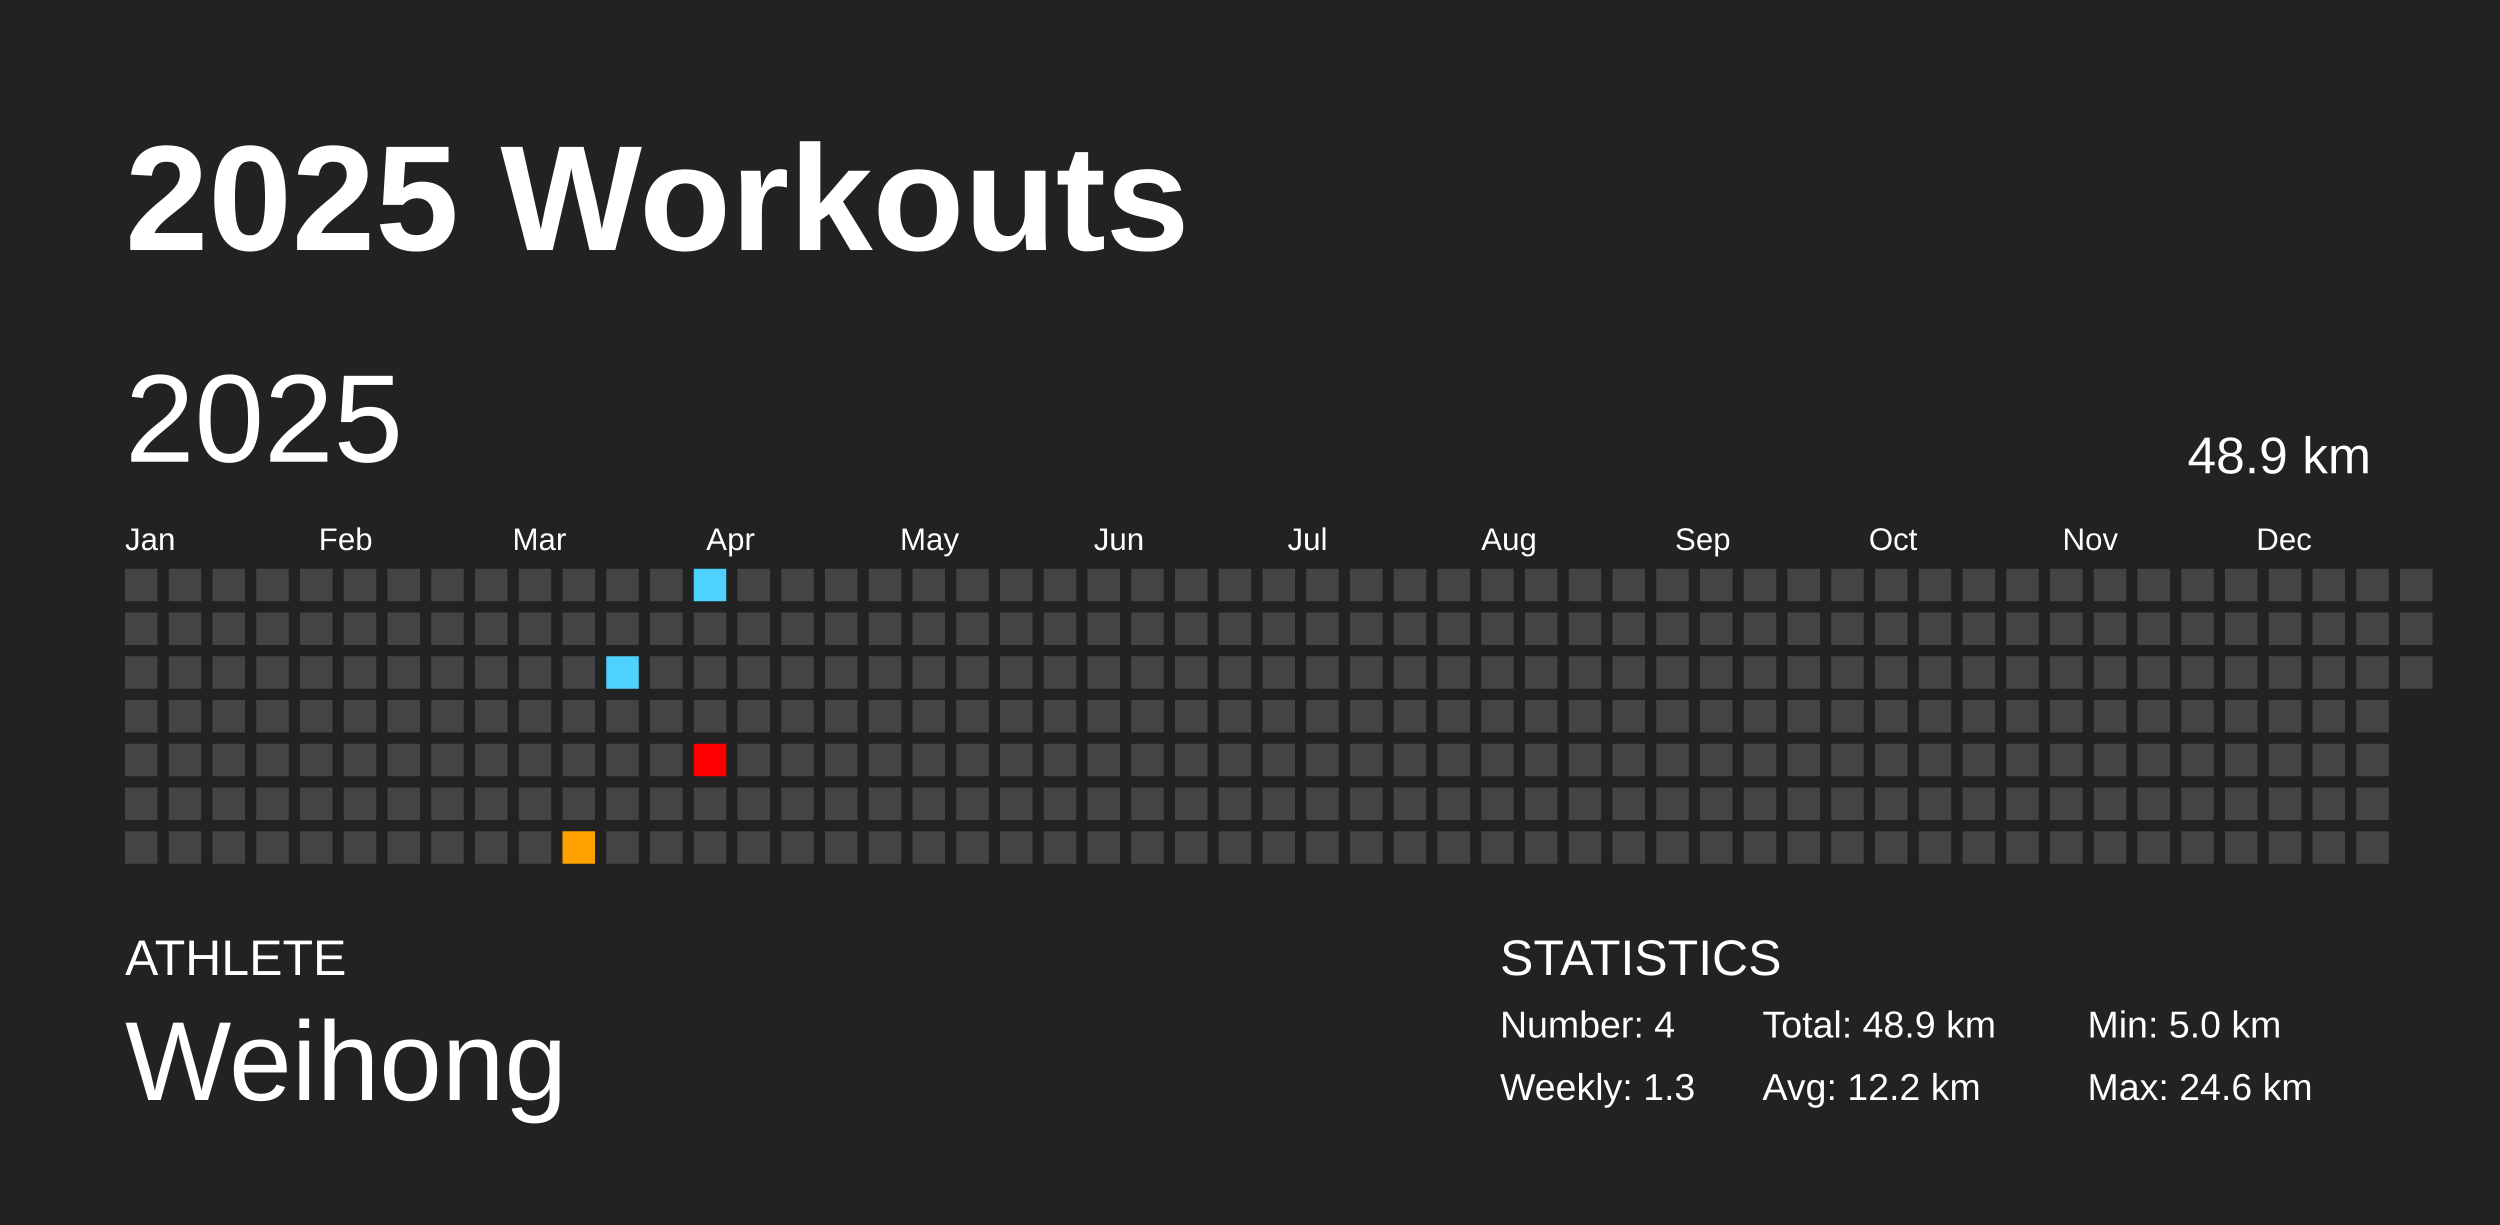
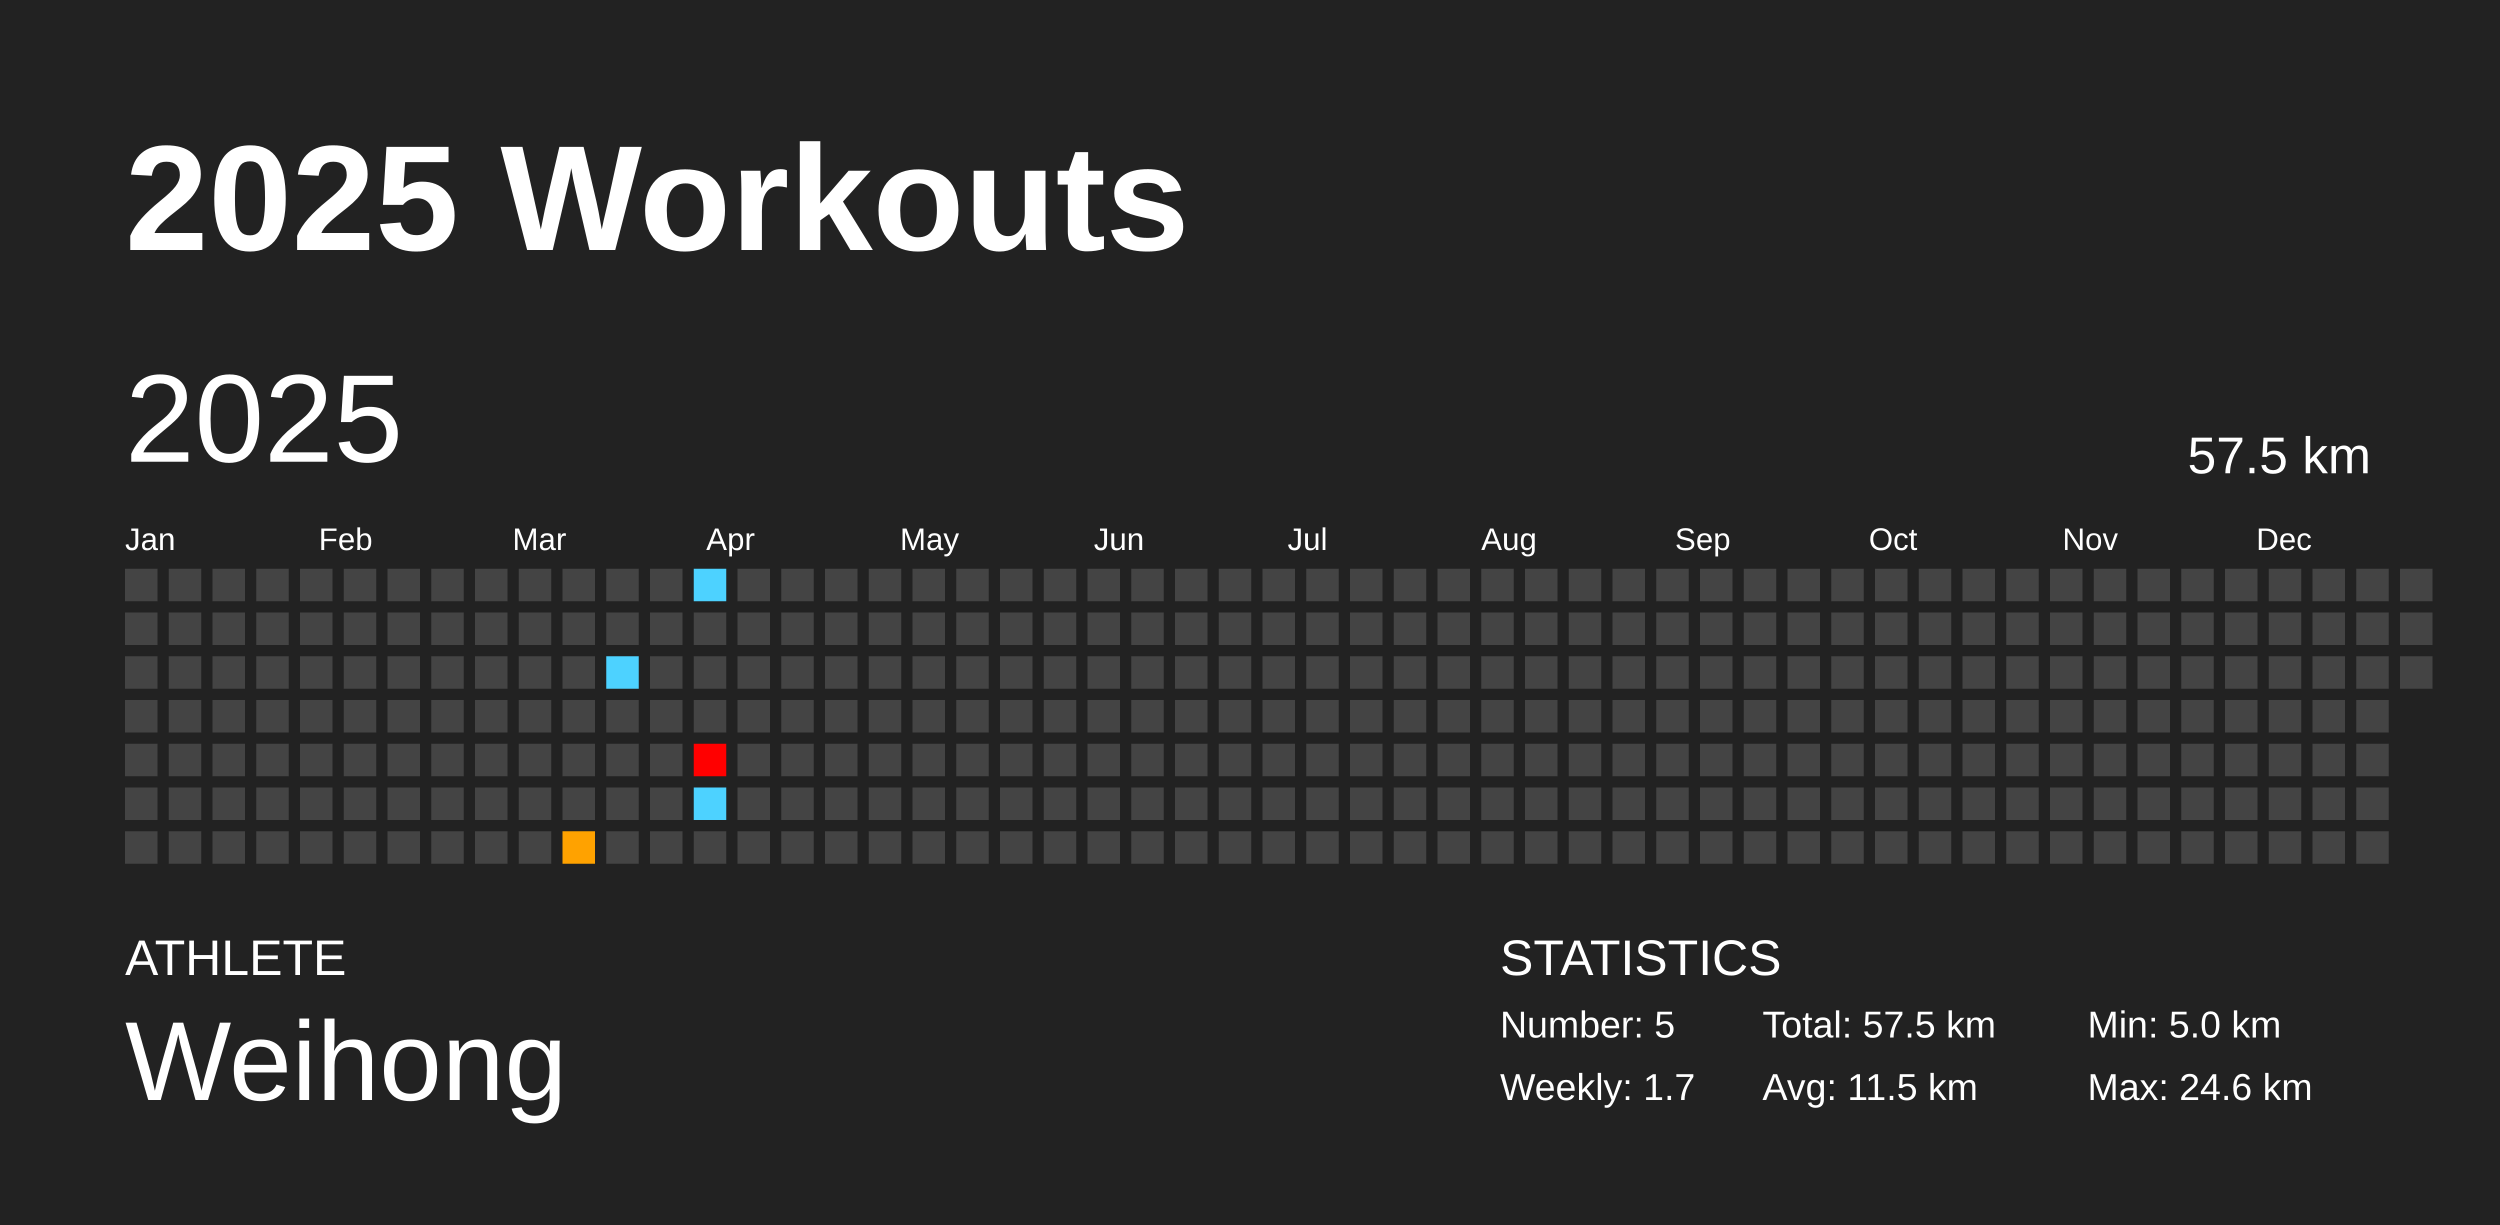
<svg xmlns="http://www.w3.org/2000/svg" baseProfile="full" height="98mm" version="1.1" viewBox="0,0,200,98" width="200mm">
  <defs />
  <rect fill="#222222" height="98" width="200" x="0" y="0" />
  <text fill="#FFFFFF" style="font-size:12px; font-family:Arial; font-weight:bold;" x="10" y="20">2025 Workouts</text>
  <text fill="#FFFFFF" style="font-size:4px; font-family:Arial" x="10" y="78">ATHLETE</text>
  <text fill="#FFFFFF" style="font-size:9px; font-family:Arial" x="10" y="88">Weihong</text>
  <text fill="#FFFFFF" style="font-size:4px; font-family:Arial" x="120" y="78">STATISTICS</text>
-   <text fill="#FFFFFF" style="font-size:3px; font-family:Arial" x="120" y="83">Number: 4</text>
-   <text fill="#FFFFFF" style="font-size:3px; font-family:Arial" x="120" y="88">Weekly: 1.3</text>
-   <text fill="#FFFFFF" style="font-size:3px; font-family:Arial" x="141" y="83">Total: 48.9 km</text>
-   <text fill="#FFFFFF" style="font-size:3px; font-family:Arial" x="141" y="88">Avg: 12.2 km</text>
+   <text fill="#FFFFFF" style="font-size:3px; font-family:Arial" x="120" y="83">Number: 5</text>
+   <text fill="#FFFFFF" style="font-size:3px; font-family:Arial" x="120" y="88">Weekly: 1.7</text>
+   <text fill="#FFFFFF" style="font-size:3px; font-family:Arial" x="141" y="83">Total: 57.5 km</text>
+   <text fill="#FFFFFF" style="font-size:3px; font-family:Arial" x="141" y="88">Avg: 11.5 km</text>
  <text fill="#FFFFFF" style="font-size:3px; font-family:Arial" x="167" y="83">Min: 5.0 km</text>
  <text fill="#FFFFFF" style="font-size:3px; font-family:Arial" x="167" y="88">Max: 24.6 km</text>
  <text dominant-baseline="hanging" fill="#FFFFFF" style="font-size:10.0px; font-family:Arial;" x="10" y="30">2025</text>
-   <text dominant-baseline="hanging" fill="#FFFFFF" style="font-size:4.125px; font-family:Arial;" x="175" y="35">48.9 km</text>
+   <text dominant-baseline="hanging" fill="#FFFFFF" style="font-size:4.125px; font-family:Arial;" x="175" y="35">57.5 km</text>
  <text fill="#FFFFFF" style="font-size:2.5px; font-family:Arial" x="10.0" y="44">Jan</text>
  <text fill="#FFFFFF" style="font-size:2.5px; font-family:Arial" x="25.5" y="44">Feb</text>
  <text fill="#FFFFFF" style="font-size:2.5px; font-family:Arial" x="41.0" y="44">Mar</text>
  <text fill="#FFFFFF" style="font-size:2.5px; font-family:Arial" x="56.5" y="44">Apr</text>
  <text fill="#FFFFFF" style="font-size:2.5px; font-family:Arial" x="72.0" y="44">May</text>
  <text fill="#FFFFFF" style="font-size:2.5px; font-family:Arial" x="87.5" y="44">Jun</text>
  <text fill="#FFFFFF" style="font-size:2.5px; font-family:Arial" x="103.0" y="44">Jul</text>
  <text fill="#FFFFFF" style="font-size:2.5px; font-family:Arial" x="118.5" y="44">Aug</text>
  <text fill="#FFFFFF" style="font-size:2.5px; font-family:Arial" x="134.0" y="44">Sep</text>
  <text fill="#FFFFFF" style="font-size:2.5px; font-family:Arial" x="149.5" y="44">Oct</text>
  <text fill="#FFFFFF" style="font-size:2.5px; font-family:Arial" x="165.0" y="44">Nov</text>
  <text fill="#FFFFFF" style="font-size:2.5px; font-family:Arial" x="180.5" y="44">Dec</text>
  <rect fill="#444444" height="2.6" width="2.6" x="10.0" y="45.5" />
  <rect fill="#444444" height="2.6" width="2.6" x="10.0" y="49.0" />
  <rect fill="#444444" height="2.6" width="2.6" x="10.0" y="52.5" />
  <rect fill="#444444" height="2.6" width="2.6" x="10.0" y="56.0" />
  <rect fill="#444444" height="2.6" width="2.6" x="10.0" y="59.5" />
  <rect fill="#444444" height="2.6" width="2.6" x="10.0" y="63.0" />
  <rect fill="#444444" height="2.6" width="2.6" x="10.0" y="66.5" />
  <rect fill="#444444" height="2.6" width="2.6" x="13.5" y="45.5" />
  <rect fill="#444444" height="2.6" width="2.6" x="13.5" y="49.0" />
  <rect fill="#444444" height="2.6" width="2.6" x="13.5" y="52.5" />
  <rect fill="#444444" height="2.6" width="2.6" x="13.5" y="56.0" />
  <rect fill="#444444" height="2.6" width="2.6" x="13.5" y="59.5" />
  <rect fill="#444444" height="2.6" width="2.6" x="13.5" y="63.0" />
  <rect fill="#444444" height="2.6" width="2.6" x="13.5" y="66.5" />
  <rect fill="#444444" height="2.6" width="2.6" x="17.0" y="45.5" />
  <rect fill="#444444" height="2.6" width="2.6" x="17.0" y="49.0" />
  <rect fill="#444444" height="2.6" width="2.6" x="17.0" y="52.5" />
  <rect fill="#444444" height="2.6" width="2.6" x="17.0" y="56.0" />
  <rect fill="#444444" height="2.6" width="2.6" x="17.0" y="59.5" />
  <rect fill="#444444" height="2.6" width="2.6" x="17.0" y="63.0" />
  <rect fill="#444444" height="2.6" width="2.6" x="17.0" y="66.5" />
  <rect fill="#444444" height="2.6" width="2.6" x="20.5" y="45.5" />
  <rect fill="#444444" height="2.6" width="2.6" x="20.5" y="49.0" />
  <rect fill="#444444" height="2.6" width="2.6" x="20.5" y="52.5" />
  <rect fill="#444444" height="2.6" width="2.6" x="20.5" y="56.0" />
  <rect fill="#444444" height="2.6" width="2.6" x="20.5" y="59.5" />
  <rect fill="#444444" height="2.6" width="2.6" x="20.5" y="63.0" />
  <rect fill="#444444" height="2.6" width="2.6" x="20.5" y="66.5" />
  <rect fill="#444444" height="2.6" width="2.6" x="24.0" y="45.5" />
  <rect fill="#444444" height="2.6" width="2.6" x="24.0" y="49.0" />
  <rect fill="#444444" height="2.6" width="2.6" x="24.0" y="52.5" />
  <rect fill="#444444" height="2.6" width="2.6" x="24.0" y="56.0" />
  <rect fill="#444444" height="2.6" width="2.6" x="24.0" y="59.5" />
  <rect fill="#444444" height="2.6" width="2.6" x="24.0" y="63.0" />
  <rect fill="#444444" height="2.6" width="2.6" x="24.0" y="66.5" />
  <rect fill="#444444" height="2.6" width="2.6" x="27.5" y="45.5" />
  <rect fill="#444444" height="2.6" width="2.6" x="27.5" y="49.0" />
  <rect fill="#444444" height="2.6" width="2.6" x="27.5" y="52.5" />
  <rect fill="#444444" height="2.6" width="2.6" x="27.5" y="56.0" />
  <rect fill="#444444" height="2.6" width="2.6" x="27.5" y="59.5" />
  <rect fill="#444444" height="2.6" width="2.6" x="27.5" y="63.0" />
  <rect fill="#444444" height="2.6" width="2.6" x="27.5" y="66.5" />
  <rect fill="#444444" height="2.6" width="2.6" x="31.0" y="45.5" />
  <rect fill="#444444" height="2.6" width="2.6" x="31.0" y="49.0" />
  <rect fill="#444444" height="2.6" width="2.6" x="31.0" y="52.5" />
  <rect fill="#444444" height="2.6" width="2.6" x="31.0" y="56.0" />
  <rect fill="#444444" height="2.6" width="2.6" x="31.0" y="59.5" />
  <rect fill="#444444" height="2.6" width="2.6" x="31.0" y="63.0" />
  <rect fill="#444444" height="2.6" width="2.6" x="31.0" y="66.5" />
  <rect fill="#444444" height="2.6" width="2.6" x="34.5" y="45.5" />
  <rect fill="#444444" height="2.6" width="2.6" x="34.5" y="49.0" />
  <rect fill="#444444" height="2.6" width="2.6" x="34.5" y="52.5" />
  <rect fill="#444444" height="2.6" width="2.6" x="34.5" y="56.0" />
  <rect fill="#444444" height="2.6" width="2.6" x="34.5" y="59.5" />
  <rect fill="#444444" height="2.6" width="2.6" x="34.5" y="63.0" />
  <rect fill="#444444" height="2.6" width="2.6" x="34.5" y="66.5" />
  <rect fill="#444444" height="2.6" width="2.6" x="38.0" y="45.5" />
  <rect fill="#444444" height="2.6" width="2.6" x="38.0" y="49.0" />
  <rect fill="#444444" height="2.6" width="2.6" x="38.0" y="52.5" />
  <rect fill="#444444" height="2.6" width="2.6" x="38.0" y="56.0" />
  <rect fill="#444444" height="2.6" width="2.6" x="38.0" y="59.5" />
  <rect fill="#444444" height="2.6" width="2.6" x="38.0" y="63.0" />
  <rect fill="#444444" height="2.6" width="2.6" x="38.0" y="66.5" />
  <rect fill="#444444" height="2.6" width="2.6" x="41.5" y="45.5" />
  <rect fill="#444444" height="2.6" width="2.6" x="41.5" y="49.0" />
  <rect fill="#444444" height="2.6" width="2.6" x="41.5" y="52.5" />
  <rect fill="#444444" height="2.6" width="2.6" x="41.5" y="56.0" />
  <rect fill="#444444" height="2.6" width="2.6" x="41.5" y="59.5" />
  <rect fill="#444444" height="2.6" width="2.6" x="41.5" y="63.0" />
  <rect fill="#444444" height="2.6" width="2.6" x="41.5" y="66.5" />
  <rect fill="#444444" height="2.6" width="2.6" x="45.0" y="45.5" />
  <rect fill="#444444" height="2.6" width="2.6" x="45.0" y="49.0" />
  <rect fill="#444444" height="2.6" width="2.6" x="45.0" y="52.5" />
  <rect fill="#444444" height="2.6" width="2.6" x="45.0" y="56.0" />
  <rect fill="#444444" height="2.6" width="2.6" x="45.0" y="59.5" />
  <rect fill="#444444" height="2.6" width="2.6" x="45.0" y="63.0" />
  <rect fill="#ffa200" height="2.6" width="2.6" x="45.0" y="66.5" />
  <rect fill="#444444" height="2.6" width="2.6" x="48.5" y="45.5" />
  <rect fill="#444444" height="2.6" width="2.6" x="48.5" y="49.0" />
  <rect fill="#4dd2ff" height="2.6" width="2.6" x="48.5" y="52.5" />
  <rect fill="#444444" height="2.6" width="2.6" x="48.5" y="56.0" />
  <rect fill="#444444" height="2.6" width="2.6" x="48.5" y="59.5" />
  <rect fill="#444444" height="2.6" width="2.6" x="48.5" y="63.0" />
  <rect fill="#444444" height="2.6" width="2.6" x="48.5" y="66.5" />
  <rect fill="#444444" height="2.6" width="2.6" x="52.0" y="45.5" />
  <rect fill="#444444" height="2.6" width="2.6" x="52.0" y="49.0" />
  <rect fill="#444444" height="2.6" width="2.6" x="52.0" y="52.5" />
  <rect fill="#444444" height="2.6" width="2.6" x="52.0" y="56.0" />
  <rect fill="#444444" height="2.6" width="2.6" x="52.0" y="59.5" />
  <rect fill="#444444" height="2.6" width="2.6" x="52.0" y="63.0" />
  <rect fill="#444444" height="2.6" width="2.6" x="52.0" y="66.5" />
  <rect fill="#4dd2ff" height="2.6" width="2.6" x="55.5" y="45.5" />
  <rect fill="#444444" height="2.6" width="2.6" x="55.5" y="49.0" />
  <rect fill="#444444" height="2.6" width="2.6" x="55.5" y="52.5" />
  <rect fill="#444444" height="2.6" width="2.6" x="55.5" y="56.0" />
  <rect fill="red" height="2.6" width="2.6" x="55.5" y="59.5" />
-   <rect fill="#444444" height="2.6" width="2.6" x="55.5" y="63.0" />
+   <rect fill="#4dd2ff" height="2.6" width="2.6" x="55.5" y="63.0" />
  <rect fill="#444444" height="2.6" width="2.6" x="55.5" y="66.5" />
  <rect fill="#444444" height="2.6" width="2.6" x="59.0" y="45.5" />
  <rect fill="#444444" height="2.6" width="2.6" x="59.0" y="49.0" />
  <rect fill="#444444" height="2.6" width="2.6" x="59.0" y="52.5" />
  <rect fill="#444444" height="2.6" width="2.6" x="59.0" y="56.0" />
  <rect fill="#444444" height="2.6" width="2.6" x="59.0" y="59.5" />
  <rect fill="#444444" height="2.6" width="2.6" x="59.0" y="63.0" />
  <rect fill="#444444" height="2.6" width="2.6" x="59.0" y="66.5" />
  <rect fill="#444444" height="2.6" width="2.6" x="62.5" y="45.5" />
  <rect fill="#444444" height="2.6" width="2.6" x="62.5" y="49.0" />
  <rect fill="#444444" height="2.6" width="2.6" x="62.5" y="52.5" />
  <rect fill="#444444" height="2.6" width="2.6" x="62.5" y="56.0" />
  <rect fill="#444444" height="2.6" width="2.6" x="62.5" y="59.5" />
  <rect fill="#444444" height="2.6" width="2.6" x="62.5" y="63.0" />
  <rect fill="#444444" height="2.6" width="2.6" x="62.5" y="66.5" />
  <rect fill="#444444" height="2.6" width="2.6" x="66.0" y="45.5" />
  <rect fill="#444444" height="2.6" width="2.6" x="66.0" y="49.0" />
  <rect fill="#444444" height="2.6" width="2.6" x="66.0" y="52.5" />
  <rect fill="#444444" height="2.6" width="2.6" x="66.0" y="56.0" />
  <rect fill="#444444" height="2.6" width="2.6" x="66.0" y="59.5" />
  <rect fill="#444444" height="2.6" width="2.6" x="66.0" y="63.0" />
  <rect fill="#444444" height="2.6" width="2.6" x="66.0" y="66.5" />
  <rect fill="#444444" height="2.6" width="2.6" x="69.5" y="45.5" />
  <rect fill="#444444" height="2.6" width="2.6" x="69.5" y="49.0" />
  <rect fill="#444444" height="2.6" width="2.6" x="69.5" y="52.5" />
  <rect fill="#444444" height="2.6" width="2.6" x="69.5" y="56.0" />
  <rect fill="#444444" height="2.6" width="2.6" x="69.5" y="59.5" />
  <rect fill="#444444" height="2.6" width="2.6" x="69.5" y="63.0" />
  <rect fill="#444444" height="2.6" width="2.6" x="69.5" y="66.5" />
  <rect fill="#444444" height="2.6" width="2.6" x="73.0" y="45.5" />
  <rect fill="#444444" height="2.6" width="2.6" x="73.0" y="49.0" />
  <rect fill="#444444" height="2.6" width="2.6" x="73.0" y="52.5" />
  <rect fill="#444444" height="2.6" width="2.6" x="73.0" y="56.0" />
  <rect fill="#444444" height="2.6" width="2.6" x="73.0" y="59.5" />
  <rect fill="#444444" height="2.6" width="2.6" x="73.0" y="63.0" />
  <rect fill="#444444" height="2.6" width="2.6" x="73.0" y="66.5" />
  <rect fill="#444444" height="2.6" width="2.6" x="76.5" y="45.5" />
  <rect fill="#444444" height="2.6" width="2.6" x="76.5" y="49.0" />
  <rect fill="#444444" height="2.6" width="2.6" x="76.5" y="52.5" />
  <rect fill="#444444" height="2.6" width="2.6" x="76.5" y="56.0" />
  <rect fill="#444444" height="2.6" width="2.6" x="76.5" y="59.5" />
  <rect fill="#444444" height="2.6" width="2.6" x="76.5" y="63.0" />
  <rect fill="#444444" height="2.6" width="2.6" x="76.5" y="66.5" />
  <rect fill="#444444" height="2.6" width="2.6" x="80.0" y="45.5" />
  <rect fill="#444444" height="2.6" width="2.6" x="80.0" y="49.0" />
  <rect fill="#444444" height="2.6" width="2.6" x="80.0" y="52.5" />
  <rect fill="#444444" height="2.6" width="2.6" x="80.0" y="56.0" />
  <rect fill="#444444" height="2.6" width="2.6" x="80.0" y="59.5" />
  <rect fill="#444444" height="2.6" width="2.6" x="80.0" y="63.0" />
  <rect fill="#444444" height="2.6" width="2.6" x="80.0" y="66.5" />
  <rect fill="#444444" height="2.6" width="2.6" x="83.5" y="45.5" />
  <rect fill="#444444" height="2.6" width="2.6" x="83.5" y="49.0" />
  <rect fill="#444444" height="2.6" width="2.6" x="83.5" y="52.5" />
  <rect fill="#444444" height="2.6" width="2.6" x="83.5" y="56.0" />
  <rect fill="#444444" height="2.6" width="2.6" x="83.5" y="59.5" />
  <rect fill="#444444" height="2.6" width="2.6" x="83.5" y="63.0" />
  <rect fill="#444444" height="2.6" width="2.6" x="83.5" y="66.5" />
  <rect fill="#444444" height="2.6" width="2.6" x="87.0" y="45.5" />
  <rect fill="#444444" height="2.6" width="2.6" x="87.0" y="49.0" />
  <rect fill="#444444" height="2.6" width="2.6" x="87.0" y="52.5" />
  <rect fill="#444444" height="2.6" width="2.6" x="87.0" y="56.0" />
  <rect fill="#444444" height="2.6" width="2.6" x="87.0" y="59.5" />
  <rect fill="#444444" height="2.6" width="2.6" x="87.0" y="63.0" />
  <rect fill="#444444" height="2.6" width="2.6" x="87.0" y="66.5" />
  <rect fill="#444444" height="2.6" width="2.6" x="90.5" y="45.5" />
  <rect fill="#444444" height="2.6" width="2.6" x="90.5" y="49.0" />
  <rect fill="#444444" height="2.6" width="2.6" x="90.5" y="52.5" />
  <rect fill="#444444" height="2.6" width="2.6" x="90.5" y="56.0" />
  <rect fill="#444444" height="2.6" width="2.6" x="90.5" y="59.5" />
  <rect fill="#444444" height="2.6" width="2.6" x="90.5" y="63.0" />
  <rect fill="#444444" height="2.6" width="2.6" x="90.5" y="66.5" />
  <rect fill="#444444" height="2.6" width="2.6" x="94.0" y="45.5" />
  <rect fill="#444444" height="2.6" width="2.6" x="94.0" y="49.0" />
  <rect fill="#444444" height="2.6" width="2.6" x="94.0" y="52.5" />
  <rect fill="#444444" height="2.6" width="2.6" x="94.0" y="56.0" />
  <rect fill="#444444" height="2.6" width="2.6" x="94.0" y="59.5" />
  <rect fill="#444444" height="2.6" width="2.6" x="94.0" y="63.0" />
  <rect fill="#444444" height="2.6" width="2.6" x="94.0" y="66.5" />
  <rect fill="#444444" height="2.6" width="2.6" x="97.5" y="45.5" />
  <rect fill="#444444" height="2.6" width="2.6" x="97.5" y="49.0" />
  <rect fill="#444444" height="2.6" width="2.6" x="97.5" y="52.5" />
  <rect fill="#444444" height="2.6" width="2.6" x="97.5" y="56.0" />
  <rect fill="#444444" height="2.6" width="2.6" x="97.5" y="59.5" />
  <rect fill="#444444" height="2.6" width="2.6" x="97.5" y="63.0" />
  <rect fill="#444444" height="2.6" width="2.6" x="97.5" y="66.5" />
  <rect fill="#444444" height="2.6" width="2.6" x="101.0" y="45.5" />
  <rect fill="#444444" height="2.6" width="2.6" x="101.0" y="49.0" />
  <rect fill="#444444" height="2.6" width="2.6" x="101.0" y="52.5" />
  <rect fill="#444444" height="2.6" width="2.6" x="101.0" y="56.0" />
  <rect fill="#444444" height="2.6" width="2.6" x="101.0" y="59.5" />
  <rect fill="#444444" height="2.6" width="2.6" x="101.0" y="63.0" />
  <rect fill="#444444" height="2.6" width="2.6" x="101.0" y="66.5" />
  <rect fill="#444444" height="2.6" width="2.6" x="104.5" y="45.5" />
  <rect fill="#444444" height="2.6" width="2.6" x="104.5" y="49.0" />
  <rect fill="#444444" height="2.6" width="2.6" x="104.5" y="52.5" />
  <rect fill="#444444" height="2.6" width="2.6" x="104.5" y="56.0" />
  <rect fill="#444444" height="2.6" width="2.6" x="104.5" y="59.5" />
  <rect fill="#444444" height="2.6" width="2.6" x="104.5" y="63.0" />
  <rect fill="#444444" height="2.6" width="2.6" x="104.5" y="66.5" />
  <rect fill="#444444" height="2.6" width="2.6" x="108.0" y="45.5" />
  <rect fill="#444444" height="2.6" width="2.6" x="108.0" y="49.0" />
  <rect fill="#444444" height="2.6" width="2.6" x="108.0" y="52.5" />
  <rect fill="#444444" height="2.6" width="2.6" x="108.0" y="56.0" />
  <rect fill="#444444" height="2.6" width="2.6" x="108.0" y="59.5" />
  <rect fill="#444444" height="2.6" width="2.6" x="108.0" y="63.0" />
  <rect fill="#444444" height="2.6" width="2.6" x="108.0" y="66.5" />
  <rect fill="#444444" height="2.6" width="2.6" x="111.5" y="45.5" />
  <rect fill="#444444" height="2.6" width="2.6" x="111.5" y="49.0" />
  <rect fill="#444444" height="2.6" width="2.6" x="111.5" y="52.5" />
  <rect fill="#444444" height="2.6" width="2.6" x="111.5" y="56.0" />
  <rect fill="#444444" height="2.6" width="2.6" x="111.5" y="59.5" />
  <rect fill="#444444" height="2.6" width="2.6" x="111.5" y="63.0" />
  <rect fill="#444444" height="2.6" width="2.6" x="111.5" y="66.5" />
  <rect fill="#444444" height="2.6" width="2.6" x="115.0" y="45.5" />
  <rect fill="#444444" height="2.6" width="2.6" x="115.0" y="49.0" />
  <rect fill="#444444" height="2.6" width="2.6" x="115.0" y="52.5" />
  <rect fill="#444444" height="2.6" width="2.6" x="115.0" y="56.0" />
  <rect fill="#444444" height="2.6" width="2.6" x="115.0" y="59.5" />
  <rect fill="#444444" height="2.6" width="2.6" x="115.0" y="63.0" />
  <rect fill="#444444" height="2.6" width="2.6" x="115.0" y="66.5" />
  <rect fill="#444444" height="2.6" width="2.6" x="118.5" y="45.5" />
  <rect fill="#444444" height="2.6" width="2.6" x="118.5" y="49.0" />
  <rect fill="#444444" height="2.6" width="2.6" x="118.5" y="52.5" />
  <rect fill="#444444" height="2.6" width="2.6" x="118.5" y="56.0" />
  <rect fill="#444444" height="2.6" width="2.6" x="118.5" y="59.5" />
  <rect fill="#444444" height="2.6" width="2.6" x="118.5" y="63.0" />
  <rect fill="#444444" height="2.6" width="2.6" x="118.5" y="66.5" />
  <rect fill="#444444" height="2.6" width="2.6" x="122.0" y="45.5" />
  <rect fill="#444444" height="2.6" width="2.6" x="122.0" y="49.0" />
  <rect fill="#444444" height="2.6" width="2.6" x="122.0" y="52.5" />
  <rect fill="#444444" height="2.6" width="2.6" x="122.0" y="56.0" />
  <rect fill="#444444" height="2.6" width="2.6" x="122.0" y="59.5" />
  <rect fill="#444444" height="2.6" width="2.6" x="122.0" y="63.0" />
  <rect fill="#444444" height="2.6" width="2.6" x="122.0" y="66.5" />
  <rect fill="#444444" height="2.6" width="2.6" x="125.5" y="45.5" />
  <rect fill="#444444" height="2.6" width="2.6" x="125.5" y="49.0" />
  <rect fill="#444444" height="2.6" width="2.6" x="125.5" y="52.5" />
  <rect fill="#444444" height="2.6" width="2.6" x="125.5" y="56.0" />
  <rect fill="#444444" height="2.6" width="2.6" x="125.5" y="59.5" />
  <rect fill="#444444" height="2.6" width="2.6" x="125.5" y="63.0" />
  <rect fill="#444444" height="2.6" width="2.6" x="125.5" y="66.5" />
  <rect fill="#444444" height="2.6" width="2.6" x="129.0" y="45.5" />
  <rect fill="#444444" height="2.6" width="2.6" x="129.0" y="49.0" />
  <rect fill="#444444" height="2.6" width="2.6" x="129.0" y="52.5" />
  <rect fill="#444444" height="2.6" width="2.6" x="129.0" y="56.0" />
  <rect fill="#444444" height="2.6" width="2.6" x="129.0" y="59.5" />
  <rect fill="#444444" height="2.6" width="2.6" x="129.0" y="63.0" />
  <rect fill="#444444" height="2.6" width="2.6" x="129.0" y="66.5" />
  <rect fill="#444444" height="2.6" width="2.6" x="132.5" y="45.5" />
  <rect fill="#444444" height="2.6" width="2.6" x="132.5" y="49.0" />
  <rect fill="#444444" height="2.6" width="2.6" x="132.5" y="52.5" />
  <rect fill="#444444" height="2.6" width="2.6" x="132.5" y="56.0" />
  <rect fill="#444444" height="2.6" width="2.6" x="132.5" y="59.5" />
  <rect fill="#444444" height="2.6" width="2.6" x="132.5" y="63.0" />
  <rect fill="#444444" height="2.6" width="2.6" x="132.5" y="66.5" />
  <rect fill="#444444" height="2.6" width="2.6" x="136.0" y="45.5" />
  <rect fill="#444444" height="2.6" width="2.6" x="136.0" y="49.0" />
  <rect fill="#444444" height="2.6" width="2.6" x="136.0" y="52.5" />
  <rect fill="#444444" height="2.6" width="2.6" x="136.0" y="56.0" />
  <rect fill="#444444" height="2.6" width="2.6" x="136.0" y="59.5" />
  <rect fill="#444444" height="2.6" width="2.6" x="136.0" y="63.0" />
  <rect fill="#444444" height="2.6" width="2.6" x="136.0" y="66.5" />
  <rect fill="#444444" height="2.6" width="2.6" x="139.5" y="45.5" />
  <rect fill="#444444" height="2.6" width="2.6" x="139.5" y="49.0" />
  <rect fill="#444444" height="2.6" width="2.6" x="139.5" y="52.5" />
  <rect fill="#444444" height="2.6" width="2.6" x="139.5" y="56.0" />
  <rect fill="#444444" height="2.6" width="2.6" x="139.5" y="59.5" />
  <rect fill="#444444" height="2.6" width="2.6" x="139.5" y="63.0" />
  <rect fill="#444444" height="2.6" width="2.6" x="139.5" y="66.5" />
  <rect fill="#444444" height="2.6" width="2.6" x="143.0" y="45.5" />
  <rect fill="#444444" height="2.6" width="2.6" x="143.0" y="49.0" />
  <rect fill="#444444" height="2.6" width="2.6" x="143.0" y="52.5" />
  <rect fill="#444444" height="2.6" width="2.6" x="143.0" y="56.0" />
  <rect fill="#444444" height="2.6" width="2.6" x="143.0" y="59.5" />
  <rect fill="#444444" height="2.6" width="2.6" x="143.0" y="63.0" />
  <rect fill="#444444" height="2.6" width="2.6" x="143.0" y="66.5" />
  <rect fill="#444444" height="2.6" width="2.6" x="146.5" y="45.5" />
  <rect fill="#444444" height="2.6" width="2.6" x="146.5" y="49.0" />
  <rect fill="#444444" height="2.6" width="2.6" x="146.5" y="52.5" />
  <rect fill="#444444" height="2.6" width="2.6" x="146.5" y="56.0" />
  <rect fill="#444444" height="2.6" width="2.6" x="146.5" y="59.5" />
  <rect fill="#444444" height="2.6" width="2.6" x="146.5" y="63.0" />
  <rect fill="#444444" height="2.6" width="2.6" x="146.5" y="66.5" />
  <rect fill="#444444" height="2.6" width="2.6" x="150.0" y="45.5" />
  <rect fill="#444444" height="2.6" width="2.6" x="150.0" y="49.0" />
  <rect fill="#444444" height="2.6" width="2.6" x="150.0" y="52.5" />
  <rect fill="#444444" height="2.6" width="2.6" x="150.0" y="56.0" />
  <rect fill="#444444" height="2.6" width="2.6" x="150.0" y="59.5" />
  <rect fill="#444444" height="2.6" width="2.6" x="150.0" y="63.0" />
  <rect fill="#444444" height="2.6" width="2.6" x="150.0" y="66.5" />
  <rect fill="#444444" height="2.6" width="2.6" x="153.5" y="45.5" />
  <rect fill="#444444" height="2.6" width="2.6" x="153.5" y="49.0" />
  <rect fill="#444444" height="2.6" width="2.6" x="153.5" y="52.5" />
  <rect fill="#444444" height="2.6" width="2.6" x="153.5" y="56.0" />
  <rect fill="#444444" height="2.6" width="2.6" x="153.5" y="59.5" />
  <rect fill="#444444" height="2.6" width="2.6" x="153.5" y="63.0" />
  <rect fill="#444444" height="2.6" width="2.6" x="153.5" y="66.5" />
  <rect fill="#444444" height="2.6" width="2.6" x="157.0" y="45.5" />
  <rect fill="#444444" height="2.6" width="2.6" x="157.0" y="49.0" />
  <rect fill="#444444" height="2.6" width="2.6" x="157.0" y="52.5" />
  <rect fill="#444444" height="2.6" width="2.6" x="157.0" y="56.0" />
  <rect fill="#444444" height="2.6" width="2.6" x="157.0" y="59.5" />
  <rect fill="#444444" height="2.6" width="2.6" x="157.0" y="63.0" />
  <rect fill="#444444" height="2.6" width="2.6" x="157.0" y="66.5" />
  <rect fill="#444444" height="2.6" width="2.6" x="160.5" y="45.5" />
  <rect fill="#444444" height="2.6" width="2.6" x="160.5" y="49.0" />
  <rect fill="#444444" height="2.6" width="2.6" x="160.5" y="52.5" />
  <rect fill="#444444" height="2.6" width="2.6" x="160.5" y="56.0" />
  <rect fill="#444444" height="2.6" width="2.6" x="160.5" y="59.5" />
  <rect fill="#444444" height="2.6" width="2.6" x="160.5" y="63.0" />
  <rect fill="#444444" height="2.6" width="2.6" x="160.5" y="66.5" />
  <rect fill="#444444" height="2.6" width="2.6" x="164.0" y="45.5" />
  <rect fill="#444444" height="2.6" width="2.6" x="164.0" y="49.0" />
  <rect fill="#444444" height="2.6" width="2.6" x="164.0" y="52.5" />
  <rect fill="#444444" height="2.6" width="2.6" x="164.0" y="56.0" />
  <rect fill="#444444" height="2.6" width="2.6" x="164.0" y="59.5" />
  <rect fill="#444444" height="2.6" width="2.6" x="164.0" y="63.0" />
  <rect fill="#444444" height="2.6" width="2.6" x="164.0" y="66.5" />
  <rect fill="#444444" height="2.6" width="2.6" x="167.5" y="45.5" />
  <rect fill="#444444" height="2.6" width="2.6" x="167.5" y="49.0" />
  <rect fill="#444444" height="2.6" width="2.6" x="167.5" y="52.5" />
  <rect fill="#444444" height="2.6" width="2.6" x="167.5" y="56.0" />
  <rect fill="#444444" height="2.6" width="2.6" x="167.5" y="59.5" />
  <rect fill="#444444" height="2.6" width="2.6" x="167.5" y="63.0" />
  <rect fill="#444444" height="2.6" width="2.6" x="167.5" y="66.5" />
  <rect fill="#444444" height="2.6" width="2.6" x="171.0" y="45.5" />
  <rect fill="#444444" height="2.6" width="2.6" x="171.0" y="49.0" />
  <rect fill="#444444" height="2.6" width="2.6" x="171.0" y="52.5" />
  <rect fill="#444444" height="2.6" width="2.6" x="171.0" y="56.0" />
  <rect fill="#444444" height="2.6" width="2.6" x="171.0" y="59.5" />
  <rect fill="#444444" height="2.6" width="2.6" x="171.0" y="63.0" />
  <rect fill="#444444" height="2.6" width="2.6" x="171.0" y="66.5" />
  <rect fill="#444444" height="2.6" width="2.6" x="174.5" y="45.5" />
  <rect fill="#444444" height="2.6" width="2.6" x="174.5" y="49.0" />
  <rect fill="#444444" height="2.6" width="2.6" x="174.5" y="52.5" />
  <rect fill="#444444" height="2.6" width="2.6" x="174.5" y="56.0" />
  <rect fill="#444444" height="2.6" width="2.6" x="174.5" y="59.5" />
  <rect fill="#444444" height="2.6" width="2.6" x="174.5" y="63.0" />
  <rect fill="#444444" height="2.6" width="2.6" x="174.5" y="66.5" />
  <rect fill="#444444" height="2.6" width="2.6" x="178.0" y="45.5" />
  <rect fill="#444444" height="2.6" width="2.6" x="178.0" y="49.0" />
  <rect fill="#444444" height="2.6" width="2.6" x="178.0" y="52.5" />
  <rect fill="#444444" height="2.6" width="2.6" x="178.0" y="56.0" />
  <rect fill="#444444" height="2.6" width="2.6" x="178.0" y="59.5" />
  <rect fill="#444444" height="2.6" width="2.6" x="178.0" y="63.0" />
  <rect fill="#444444" height="2.6" width="2.6" x="178.0" y="66.5" />
  <rect fill="#444444" height="2.6" width="2.6" x="181.5" y="45.5" />
  <rect fill="#444444" height="2.6" width="2.6" x="181.5" y="49.0" />
  <rect fill="#444444" height="2.6" width="2.6" x="181.5" y="52.5" />
  <rect fill="#444444" height="2.6" width="2.6" x="181.5" y="56.0" />
  <rect fill="#444444" height="2.6" width="2.6" x="181.5" y="59.5" />
  <rect fill="#444444" height="2.6" width="2.6" x="181.5" y="63.0" />
  <rect fill="#444444" height="2.6" width="2.6" x="181.5" y="66.5" />
  <rect fill="#444444" height="2.6" width="2.6" x="185.0" y="45.5" />
  <rect fill="#444444" height="2.6" width="2.6" x="185.0" y="49.0" />
  <rect fill="#444444" height="2.6" width="2.6" x="185.0" y="52.5" />
  <rect fill="#444444" height="2.6" width="2.6" x="185.0" y="56.0" />
  <rect fill="#444444" height="2.6" width="2.6" x="185.0" y="59.5" />
  <rect fill="#444444" height="2.6" width="2.6" x="185.0" y="63.0" />
  <rect fill="#444444" height="2.6" width="2.6" x="185.0" y="66.5" />
  <rect fill="#444444" height="2.6" width="2.6" x="188.5" y="45.5" />
  <rect fill="#444444" height="2.6" width="2.6" x="188.5" y="49.0" />
  <rect fill="#444444" height="2.6" width="2.6" x="188.5" y="52.5" />
  <rect fill="#444444" height="2.6" width="2.6" x="188.5" y="56.0" />
  <rect fill="#444444" height="2.6" width="2.6" x="188.5" y="59.5" />
  <rect fill="#444444" height="2.6" width="2.6" x="188.5" y="63.0" />
  <rect fill="#444444" height="2.6" width="2.6" x="188.5" y="66.5" />
  <rect fill="#444444" height="2.6" width="2.6" x="192.0" y="45.5" />
  <rect fill="#444444" height="2.6" width="2.6" x="192.0" y="49.0" />
  <rect fill="#444444" height="2.6" width="2.6" x="192.0" y="52.5" />
</svg>
